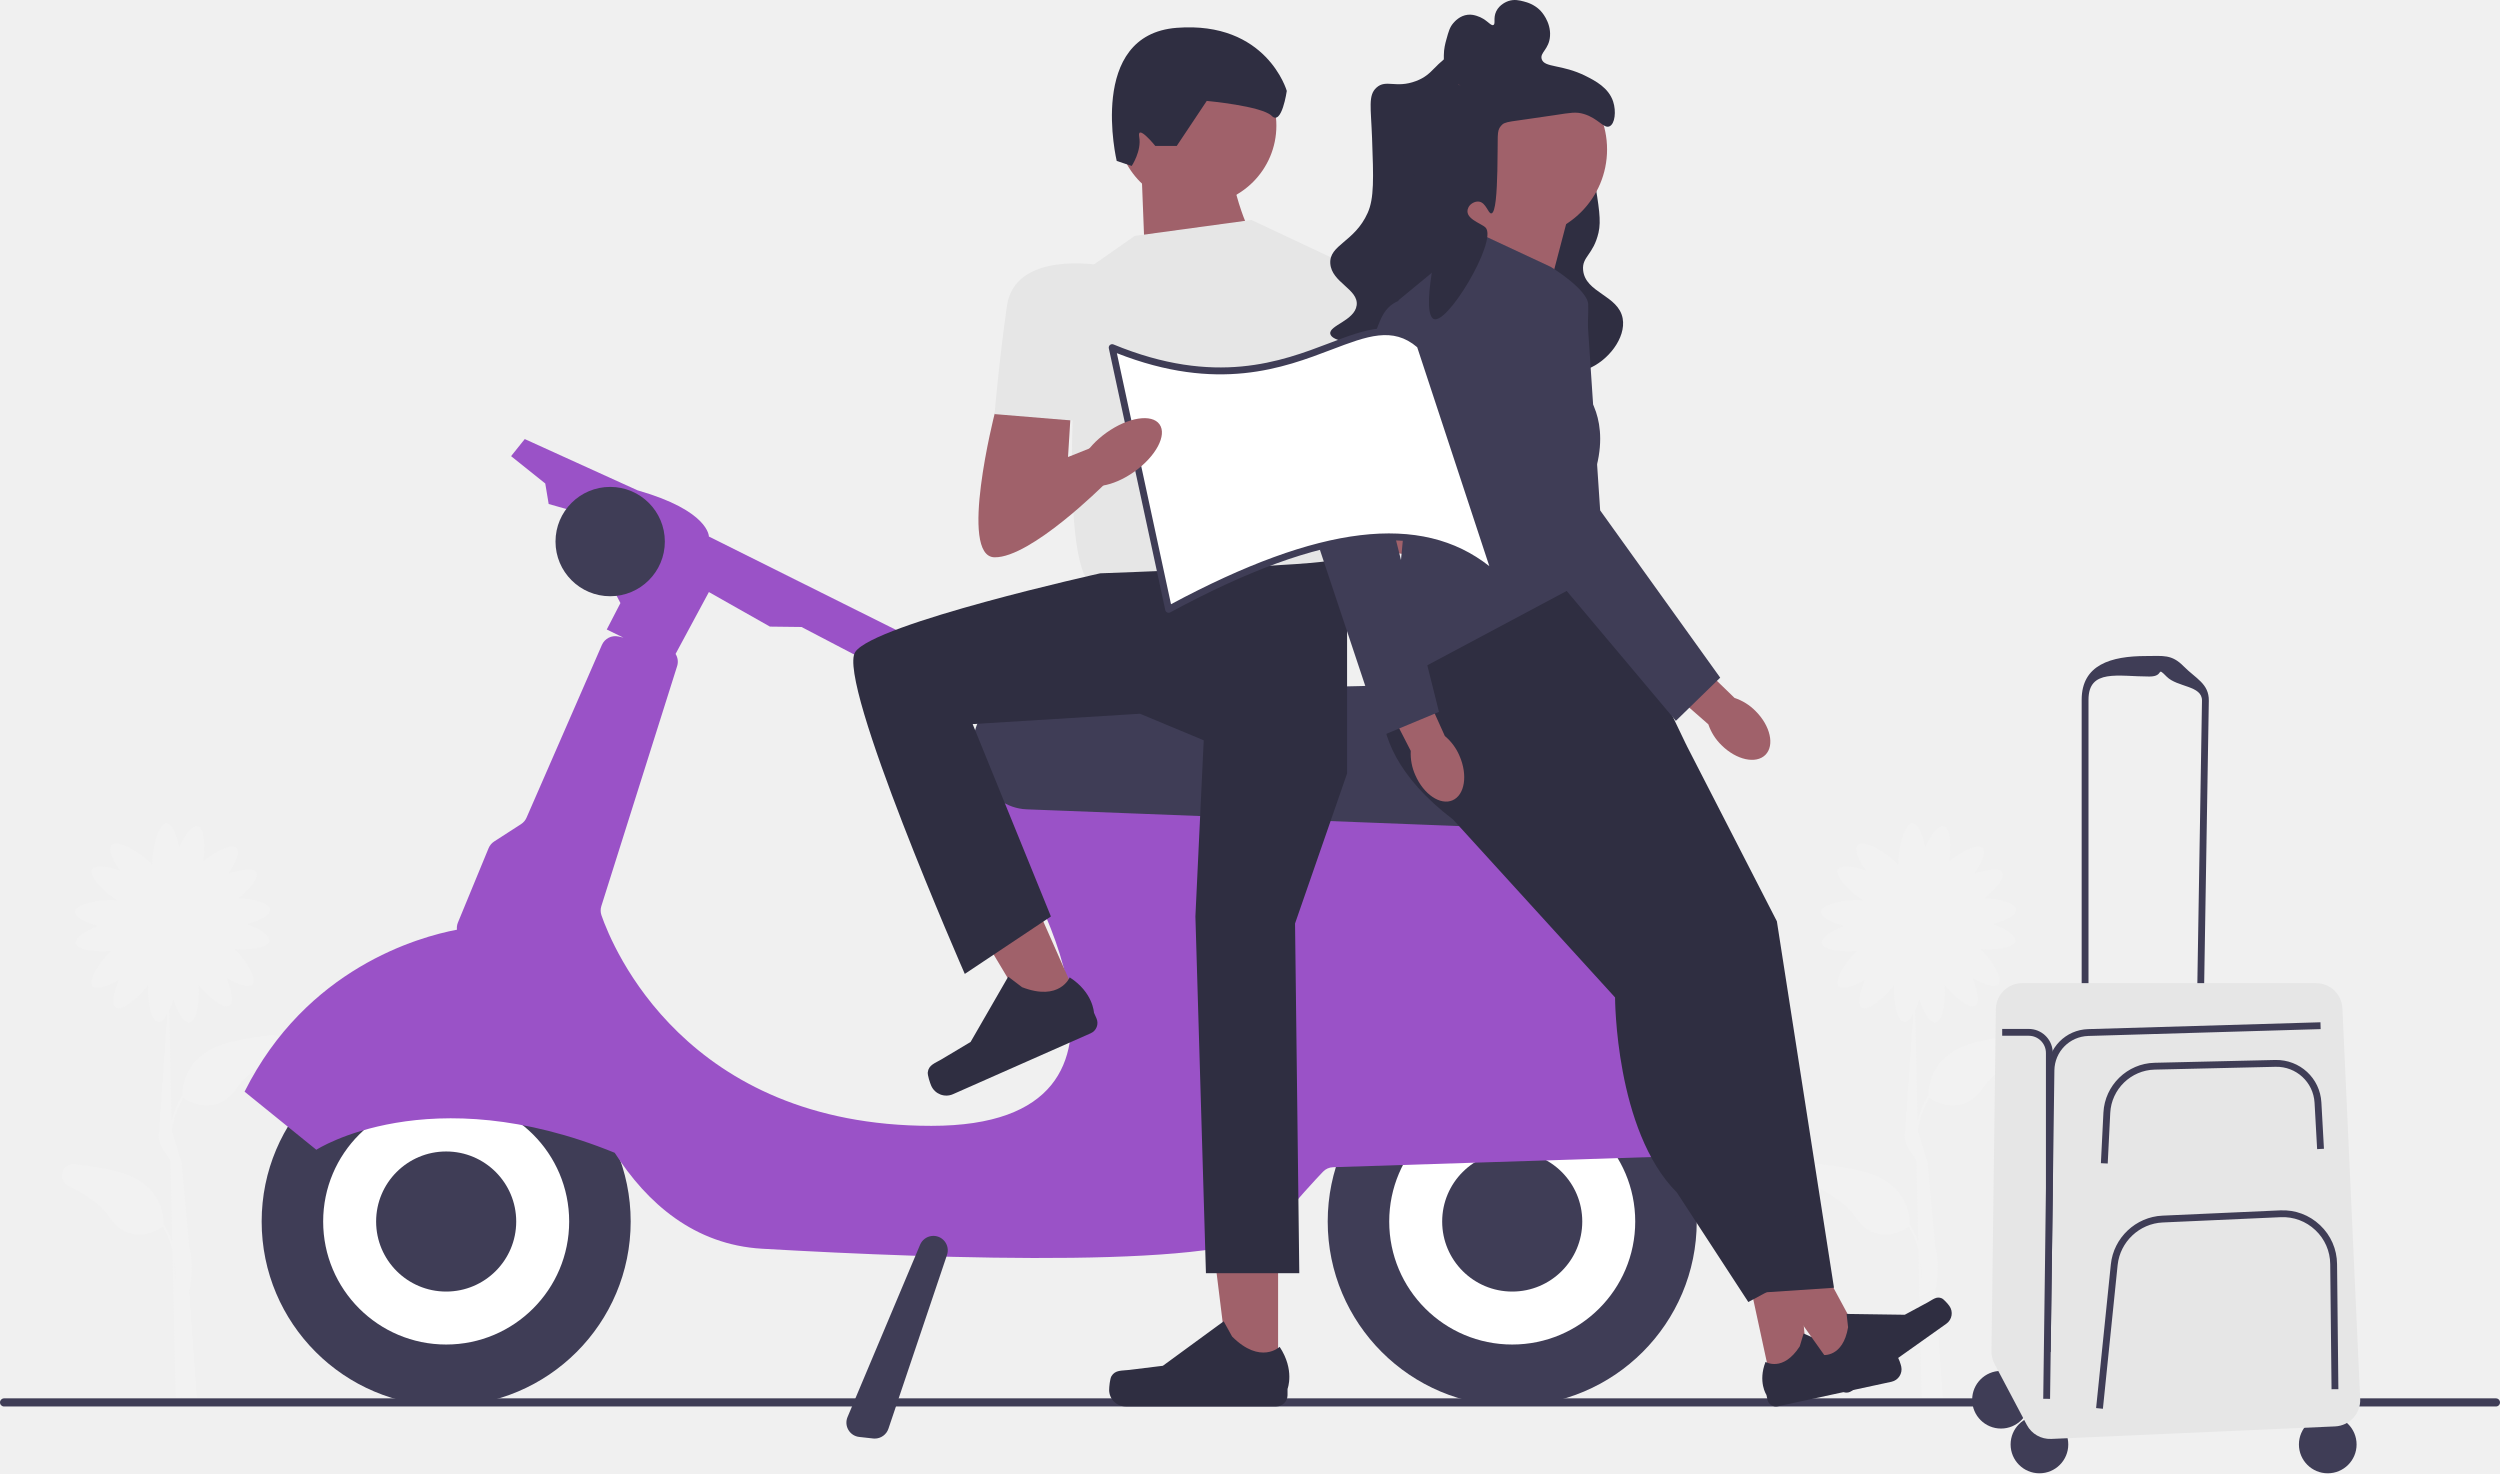
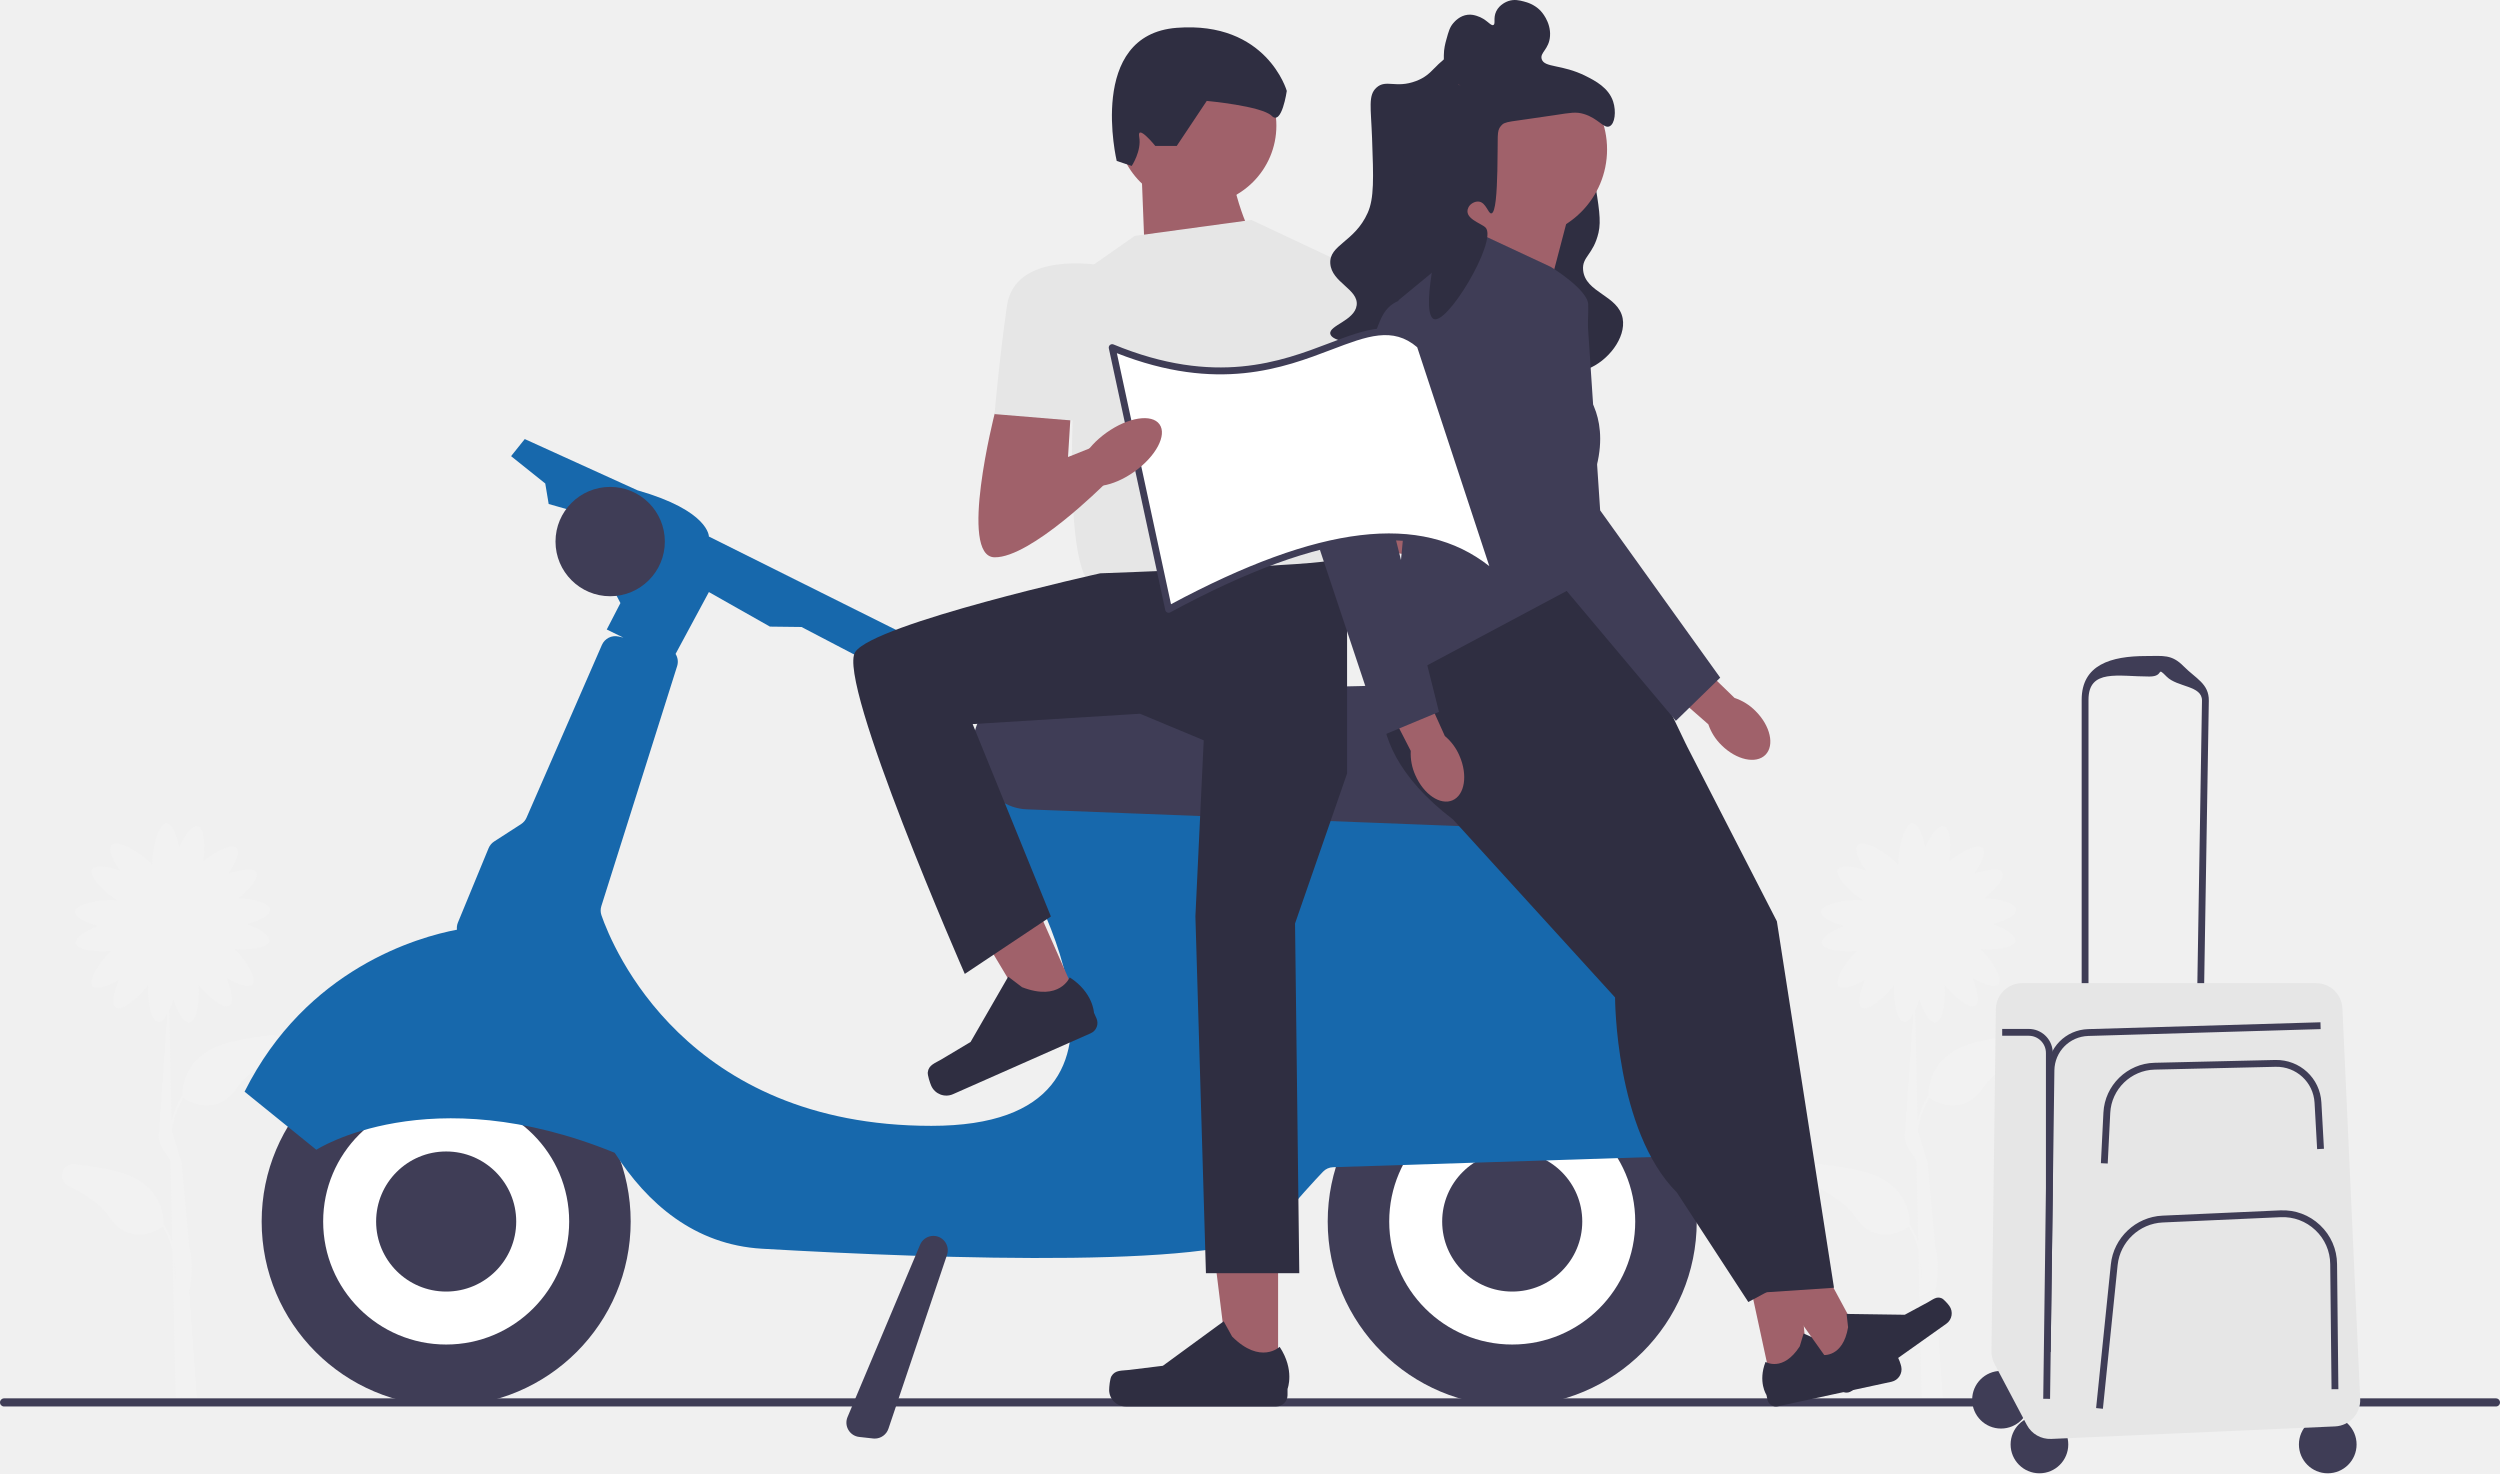
<svg xmlns="http://www.w3.org/2000/svg" width="731.67" height="431.187" viewBox="0 0 731.67 431.187">
  <path d="M79.481,302.946c-3.161,.34-6.609,.851-10.277,1.597-15.552,3.167-15.875,13.727-15.739,16.148l-.106-.066c-1.564,2.509-2.543,5.047-3.135,7.443l-.712-32.367c.461-.96,.88-2.049,1.229-3.165,1.164,3.585,3.073,6.972,4.718,6.747,2.139-.292,3.072-6.586,2.673-11.059,2.72,3.503,7.298,7.25,9.025,6.094,1.38-.923,.562-4.724-.945-8.179,3.139,1.891,6.616,3.134,7.695,1.933,1.472-1.639-2.056-7.231-5.309-10.352,4.355,.406,9.894-.288,10.257-2.27,.299-1.633-2.997-3.694-6.526-5.02,3.544-.934,6.858-2.563,6.748-4.173-.131-1.913-5.051-3.195-9.295-3.39,3.202-2.505,6.143-5.967,5.244-7.533-.827-1.44-4.674-.882-8.224,.386,2.101-3.003,3.578-6.387,2.453-7.546-1.401-1.443-6.374,1.047-9.767,3.8,.661-4.288,.327-9.701-1.597-10.19-1.609-.41-3.889,2.739-5.453,6.169-.691-3.599-2.09-7.016-3.704-7.016-2.3,0-4.164,6.934-4.164,11.451,0,.255,.007,.496,.018,.725-.231-.268-.495-.547-.797-.84-3.241-3.147-9.514-6.641-11.116-4.991-1.125,1.158,.352,4.542,2.453,7.546-3.55-1.268-7.397-1.826-8.224-.386-1.111,1.934,3.639,6.763,7.5,9.105-.232-.028-.476-.052-.735-.069-4.507-.308-11.552,1.08-11.708,3.375-.11,1.611,3.204,3.239,6.748,4.173-3.528,1.326-6.825,3.387-6.526,5.02,.363,1.982,5.902,2.676,10.257,2.27-3.253,3.122-6.781,8.713-5.309,10.352,1.079,1.201,4.556-.042,7.695-1.933-1.507,3.455-2.325,7.256-.945,8.179,1.824,1.22,6.825-3.026,9.463-6.679-.269,4.47,.801,10.61,2.923,10.852,.887,.101,1.828-.845,2.676-2.302l-2.404,34.79c-.562,4.052,3.032,6.695,3.353,8.364l.518,23.559c-.585-1.678-1.373-3.395-2.435-5.099l-.106,.066c.136-2.421-.187-12.982-15.739-16.148-3.668-.747-7.116-1.257-10.277-1.597-3.731-.401-5.187,4.706-1.816,6.356,4.881,2.389,9.473,5.399,11.867,8.964,6.119,9.114,14.574,3.845,15.776,3.027,1.343,2.235,2.223,4.487,2.779,6.629l.275,12.511c-.067,.296-.114,.462-.118,.474l.129,.038,.666,30.279,6.181-.05-2.211-30.949c.371-1.67,1.514-7.357,0-13.264l-2.211-24.317h0c-.005-.019,.125,.638,0,0l-2.884-9.555c.419-2.956,1.393-6.281,3.369-9.571,1.202,.818,9.657,6.086,15.776-3.027,2.393-3.565,6.985-6.575,11.867-8.964,3.371-1.65,1.915-6.757-1.816-6.356l0,0Zm-28.233,71.638l-.117-5.295c.235,2.002,.223,3.809,.117,5.295Z" fill="#f2f2f2" />
  <path d="M0,410.445c0,.66,.53,1.19,1.19,1.19H730.48c.66,0,1.19-.53,1.19-1.19,0-.66-.53-1.19-1.19-1.19H1.19c-.66,0-1.19,.53-1.19,1.19Z" fill="#3f3d56" />
  <g>
    <circle cx="442.579" cy="357.5" r="54" fill="#3f3d56" />
    <circle cx="442.579" cy="357.5" r="36" fill="#fff" />
    <circle cx="442.579" cy="357.5" r="20.5" fill="#3f3d56" />
    <circle cx="130.579" cy="357.5" r="54" fill="#3f3d56" />
    <circle cx="130.579" cy="357.5" r="36" fill="#fff" />
-     <path d="M516.451,331.818c-7.034-17.727-31.614-71.897-75.386-89.825-.337-.138-.691-.232-1.051-.284l-140.406-20.112c-2.314-.331-4.467,1.251-4.84,3.559l-2.462,15.198c-.169,1.044,.051,2.112,.624,3.001,7.131,11.063,52.829,86.145-20.351,86.145-72.03,0-93.349-52.374-96.55-61.615-.302-.873-.315-1.813-.036-2.694l22.184-70.251c.395-1.25,.176-2.529-.461-3.552l9.752-18.112,17.863,10.112,9.248,.112,31.571,16.5,6.429-10.5-65.111-32.476s.111-7.524-20.889-13.524l-33-15-4,5,10,8,1,6,7,2,14,27-4,7.736,4.855,2.367-1.395-.317c-2.008-.456-4.057,.579-4.88,2.466l-22.063,50.561c-.338,.774-.896,1.43-1.605,1.888l-7.859,5.071c-.734,.474-1.306,1.161-1.64,1.969l-8.976,21.773c-.28,.678-.36,1.39-.287,2.078-11.19,2.12-44.084,11.277-62.15,47.408l21,17s32.918-21.299,87.322,.881c9.456,14.718,23.251,26.933,43.168,28.084,52.511,3.035,139.511,6.035,149.511-5.965,7.321-8.785,12.414-14.27,14.617-16.578,.776-.813,1.836-1.284,2.96-1.32l122.449-3.911c2.973-.095,4.943-3.109,3.846-5.873Z" fill="#9a52c7" />
+     <path d="M516.451,331.818c-7.034-17.727-31.614-71.897-75.386-89.825-.337-.138-.691-.232-1.051-.284l-140.406-20.112c-2.314-.331-4.467,1.251-4.84,3.559l-2.462,15.198c-.169,1.044,.051,2.112,.624,3.001,7.131,11.063,52.829,86.145-20.351,86.145-72.03,0-93.349-52.374-96.55-61.615-.302-.873-.315-1.813-.036-2.694l22.184-70.251c.395-1.25,.176-2.529-.461-3.552l9.752-18.112,17.863,10.112,9.248,.112,31.571,16.5,6.429-10.5-65.111-32.476s.111-7.524-20.889-13.524l-33-15-4,5,10,8,1,6,7,2,14,27-4,7.736,4.855,2.367-1.395-.317c-2.008-.456-4.057,.579-4.88,2.466l-22.063,50.561c-.338,.774-.896,1.43-1.605,1.888l-7.859,5.071c-.734,.474-1.306,1.161-1.64,1.969l-8.976,21.773c-.28,.678-.36,1.39-.287,2.078-11.19,2.12-44.084,11.277-62.15,47.408l21,17s32.918-21.299,87.322,.881c9.456,14.718,23.251,26.933,43.168,28.084,52.511,3.035,139.511,6.035,149.511-5.965,7.321-8.785,12.414-14.27,14.617-16.578,.776-.813,1.836-1.284,2.96-1.32l122.449-3.911c2.973-.095,4.943-3.109,3.846-5.873Z" fill="#1768AC" />
    <circle cx="178.579" cy="158.5" r="16" fill="#3f3d56" />
    <path d="M434.813,242.054c-.189,0-.38-.004-.571-.011l-133.778-5.179c-5.92-.229-10.99-3.998-12.917-9.601l-1.831-5.329c-1.494-4.345-.845-8.999,1.781-12.769,2.626-3.77,6.766-5.993,11.358-6.099l138.217-3.177c4.28-.098,8.4,1.734,11.194,5.033,2.793,3.297,3.932,7.624,3.123,11.87l-2.606,13.684c-1.293,6.788-7.119,11.577-13.97,11.577Z" fill="#3f3d56" />
    <circle cx="130.579" cy="357.5" r="20.5" fill="#3f3d56" />
    <path d="M488.558,299.137c-3.202,0-6.251-1.715-7.876-4.655l-10.135-18.34c-1.605-2.905-1.514-6.319,.245-9.134,1.759-2.815,4.797-4.404,8.103-4.223l18.386,.942c3.424,.176,6.5,2.329,7.837,5.488l5.373,12.697c.982,2.325,.958,4.874-.068,7.18-1.027,2.305-2.907,4.027-5.293,4.851l-13.624,4.697c-.973,.336-1.967,.496-2.947,.496Z" fill="#3f3d56" />
    <path d="M256.009,421.026c-.152,0-.306-.009-.46-.025l-4.083-.454c-1.334-.148-2.488-.897-3.168-2.056-.68-1.157-.771-2.531-.25-3.769l21.237-50.438,.461,.194-.461-.194c.583-1.385,1.871-2.36,3.361-2.547,1.45-.185,2.864,.386,3.787,1.517,.923,1.13,1.195,2.63,.729,4.013l-17.154,50.893c-.578,1.718-2.216,2.867-4,2.867Z" fill="#3f3d56" />
  </g>
  <path d="M366.275,69.04s-7.77-15.539-6.216-29.524l-25.859,13.403,.996,25.445,31.078-9.323h0Z" fill="#a0616a" />
  <circle cx="350.228" cy="36.769" r="23.327" fill="#a0616a" />
  <g>
    <polygon points="374.056 403.086 359.822 403.084 353.05 348.18 374.059 348.182 374.056 403.086" fill="#a0616a" />
    <path d="M325.288,402.763h0c-.443,.746-.677,3.156-.677,4.024h0c0,2.668,2.163,4.831,4.831,4.831h44.082c1.82,0,3.296-1.476,3.296-3.296v-1.835s2.181-5.516-2.309-12.315c0,0-5.58,5.323-13.918-3.014l-2.459-4.454-17.798,13.017-9.865,1.214c-2.158,.266-4.072-.041-5.182,1.829h-0l0,0Z" fill="#2f2e41" />
  </g>
  <path d="M332.089,69.04l34.186-4.662,26.417,12.431,1.554,96.343s-64.983,7.77-75.224-2.331c-10.241-10.1-2.472-90.904-2.472-90.904l15.539-10.877h-0Z" fill="#e6e6e6" />
  <path d="M344.394,42.712h-6.271s-5.441-6.697-4.709-2.617c.732,4.081-2.196,8.473-2.196,8.473l-4.392-1.464s-8.784-36.934,17.568-38.963,32.208,18.467,32.208,18.467c0,0-1.464,10.248-4.392,7.32s-19.032-4.392-19.032-4.392l-8.784,13.176h0Z" fill="#2f2e41" />
  <g>
    <polygon points="316.263 294.382 303.244 300.138 274.843 252.666 294.056 244.169 316.263 294.382" fill="#a0616a" />
    <path d="M271.532,313.814h0c-.103,.862,.657,3.16,1.008,3.954h0c1.079,2.44,3.932,3.543,6.372,2.464l40.314-17.831c1.665-.736,2.417-2.683,1.681-4.347l-.742-1.678s-.237-5.927-7.093-10.328c0,0-2.95,7.126-13.948,2.873l-4.05-3.079-11.012,19.104-8.531,5.101c-1.866,1.116-3.741,1.609-4,3.769l-0,0-0-0Z" fill="#2f2e41" />
  </g>
  <path d="M389.584,163.829l4.662,14.095v48.453l-15.227,43.895,1.242,102.344h-27.322l-3.083-104.394,2.435-51.561-18.647-7.77-48.979,3.023,22.905,56.307-25.205,16.812s-37.698-85.912-32.057-94.235c5.641-8.323,71.682-23.006,71.682-23.006,0,0,67.596-2.41,67.596-3.964l0,0v-0Z" fill="#2f2e41" />
  <g>
    <path d="M403.569,107.888l7.513,12.304s10.62,41.743,0,41.913-32.063-21.273-32.063-21.273l2.796-11.189,7.77,3.108-1.554-24.863h15.539v0Z" fill="#a0616a" />
    <path d="M380.261,76.614s24.863-4.38,27.194,11.893,3.628,31.685,3.628,31.685l-26.937,2.232-3.885-45.81v0Z" fill="#e6e6e6" />
    <ellipse cx="374.229" cy="131.324" rx="7.015" ry="14.03" transform="translate(50.16248 359.9602) rotate(-54.54076)" fill="#a0616a" />
  </g>
  <path d="M590.481,302.946c-3.161,.34-6.609,.851-10.277,1.597-15.552,3.167-15.875,13.727-15.739,16.148l-.106-.066c-1.564,2.509-2.543,5.047-3.135,7.443l-.712-32.367c.461-.96,.88-2.049,1.229-3.165,1.164,3.585,3.073,6.972,4.718,6.747,2.139-.292,3.072-6.586,2.673-11.059,2.72,3.503,7.298,7.25,9.025,6.094,1.38-.923,.562-4.724-.945-8.179,3.139,1.891,6.616,3.134,7.695,1.933,1.472-1.639-2.056-7.231-5.309-10.352,4.355,.406,9.894-.288,10.257-2.27,.299-1.633-2.997-3.694-6.526-5.02,3.544-.934,6.858-2.563,6.748-4.173-.131-1.913-5.051-3.195-9.295-3.39,3.202-2.505,6.143-5.967,5.244-7.533-.827-1.44-4.674-.882-8.224,.386,2.101-3.003,3.578-6.387,2.453-7.546-1.401-1.443-6.374,1.047-9.767,3.8,.661-4.288,.327-9.701-1.597-10.19-1.609-.41-3.889,2.739-5.453,6.169-.691-3.599-2.09-7.016-3.704-7.016-2.3,0-4.164,6.934-4.164,11.451,0,.255,.007,.496,.018,.725-.231-.268-.495-.547-.797-.84-3.241-3.147-9.514-6.641-11.116-4.991-1.125,1.158,.352,4.542,2.453,7.546-3.55-1.268-7.397-1.826-8.224-.386-1.111,1.934,3.639,6.763,7.5,9.105-.232-.028-.476-.052-.735-.069-4.507-.308-11.552,1.08-11.708,3.375-.11,1.611,3.204,3.239,6.748,4.173-3.528,1.326-6.825,3.387-6.526,5.02,.363,1.982,5.902,2.676,10.257,2.27-3.253,3.122-6.781,8.713-5.309,10.352,1.079,1.201,4.556-.042,7.695-1.933-1.507,3.455-2.325,7.256-.945,8.179,1.824,1.22,6.825-3.026,9.463-6.679-.269,4.47,.801,10.61,2.923,10.852,.887,.101,1.828-.845,2.676-2.302l-2.404,34.79c-.562,4.052,3.032,6.695,3.353,8.364l.518,23.559c-.585-1.678-1.373-3.395-2.435-5.099l-.106,.066c.136-2.421-.187-12.982-15.739-16.148-3.668-.747-7.116-1.257-10.277-1.597-3.731-.401-5.187,4.706-1.816,6.356,4.881,2.389,9.473,5.399,11.867,8.964,6.119,9.114,14.574,3.845,15.776,3.027,1.343,2.235,2.223,4.487,2.779,6.629l.275,12.511c-.067,.296-.114,.462-.118,.474l.129,.038,.666,30.279,6.181-.05-2.211-30.949c.371-1.67,1.514-7.357,0-13.264l-2.211-24.317h0c-.005-.019,.125,.638,0,0l-2.884-9.555c.419-2.956,1.393-6.281,3.369-9.571,1.202,.818,9.657,6.086,15.776-3.027,2.393-3.565,6.985-6.575,11.867-8.964,3.371-1.65,1.915-6.757-1.816-6.356l0,0Zm-28.233,71.638l-.117-5.295c.235,2.002,.223,3.809,.117,5.295Z" fill="#f2f2f2" />
  <g>
    <path d="M414.426,23.716c5.339-2.019,5.019-5.078,12.225-9.008,3.09-1.685,5.556-3.03,9.008-3.217,6.089-.329,10.73,3.192,14.155,5.791,4.986,3.783,7.627,8.028,9.008,10.294,2.316,3.802,3.385,6.974,4.504,10.294,1.646,4.885,2.276,8.542,3.217,14.155,1.405,8.378,2.107,12.567,1.287,16.085-1.521,6.524-4.867,6.977-4.504,10.938,.613,6.691,10.337,7.313,11.581,14.155,1.032,5.675-4.337,12.507-10.294,14.798-3.616,1.391-6.945,.916-16.085-1.93-24.247-7.55-28.137-12.716-36.031-10.294-4.489,1.378-6.944,4.188-13.512,4.504-4.199,.202-9.267-.655-9.651-2.574-.489-2.44,7.145-3.871,7.721-8.364,.605-4.715-7.354-6.625-7.721-12.225-.359-5.486,7.109-6.245,10.938-14.798,1.926-4.302,1.713-10.16,1.287-21.876-.329-9.041-1.205-12.539,1.287-14.798,2.804-2.542,5.644,.316,11.581-1.93v0Z" fill="#2f2e41" />
    <g>
      <polygon points="518.513 405.231 529.256 402.909 525.413 360.364 509.557 363.791 518.513 405.231" fill="#a0616a" />
      <path d="M555.27,397.035h0c.456,.491,1.026,2.271,1.167,2.927h0c.435,2.014-.845,3.999-2.859,4.434l-33.272,7.189c-1.374,.297-2.728-.576-3.025-1.95l-.299-1.385s-2.545-3.808-.266-9.671c0,0,5.08,3.108,10.013-4.545l1.129-3.763,15.557,6.922,7.644-.692c1.672-.151,3.067-.695,4.21,.535l0-0h0Z" fill="#2f2e41" />
    </g>
    <g>
      <polygon points="537.73 401.977 546.693 395.614 526.419 358.013 513.19 367.403 537.73 401.977" fill="#a0616a" />
      <path d="M568.296,379.978h0c.613,.272,1.837,1.685,2.225,2.231h0c1.192,1.68,.797,4.009-.883,5.201l-27.76,19.701c-1.146,.813-2.735,.544-3.548-.603l-.82-1.156s-3.838-2.499-4.05-8.787c0,0,5.893,.859,7.417-8.118l-.442-3.904,17.026,.243,6.755-3.644c1.478-.797,2.546-1.846,4.081-1.164l0-0v0Z" fill="#2f2e41" />
    </g>
    <path d="M408.605,191.632s-16.714,22.725,16.714,48.273l68.251-21.809-24.375-50.84-21.589-11.839-39,36.215h-0Z" fill="#2f2e41" />
    <polyline points="493.57 218.096 520.035 269.632 536.749 376.883 515.856 378.276 494.963 276.597 458.052 221.578 483.82 209.739" fill="#2f2e41" />
    <path d="M425.319,223.717v16.188l47.358,52.013s0,39,18.107,57.108l20.893,32.036,18.107-9.75-26.465-93.322-47.358-61.286-30.643,7.014h0Z" fill="#2f2e41" />
    <path d="M458.972,63.229l-8.921,34.012-34.012-6.691s13.382-24.534,10.036-35.685l32.897,8.364h-0Z" fill="#a0616a" />
    <circle cx="444.42" cy="43.735" r="25.917" fill="#a0616a" />
    <path d="M432.98,68.363l20.893,9.75s10.748,6.57,10.946,10.946-1.195,25.269-1.195,25.269c0,0,8.357,8.357,2.786,25.072l2.786,27.857-62.679,33.429,5.571-58.501-2.786-54.322,23.679-19.5h0Z" fill="#3f3d56" />
    <g>
      <path id="uuid-2e67702c-9ff3-42bc-acdc-16324abb364f-91" d="M414.226,226.874c2.446,5.613,7.325,8.9,10.897,7.343,3.572-1.557,4.483-7.369,2.035-12.983-.947-2.256-2.421-4.253-4.297-5.822l-10.665-23.65-10.992,5.241,11.681,22.758c-.127,2.444,.332,4.884,1.341,7.114v-0Z" fill="#a0616a" />
      <path d="M425.319,91.345s-15.322-9.75-20.893,1.393-18.107,68.251-18.107,68.251l18.107,54.322,16.714-6.964-14.625-58.462,18.804-58.539h-0Z" fill="#3f3d56" />
    </g>
    <g>
      <path id="uuid-4e32fab9-a9b9-4d14-8773-b3028af18b94-92" d="M503.846,218.105c4.342,4.317,10.089,5.575,12.835,2.812s1.453-8.502-2.891-12.82c-1.712-1.749-3.817-3.062-6.14-3.83l-18.628-18.058-8.288,8.922,19.244,16.854c.782,2.319,2.108,4.418,3.868,6.119l0,0Z" fill="#a0616a" />
      <path d="M464.23,88.022s-26.712-1.092-27.786,11.319c-1.074,12.412,17.186,67.794,17.186,67.794l36.846,43.83,12.973-12.632-35.134-48.962-4.085-61.349Z" fill="#3f3d56" />
    </g>
    <path d="M434.772,66.6c-1.252-1.294-6.62-2.685-4.99-5.939,.535-1.068,1.917-1.798,3.043-1.657,2.134,.267,2.703,3.581,3.649,3.455,1.249-.166,1.604-6.121,1.755-12.518,.247-10.397-.29-11.486,1.041-13.082,1.225-1.469,2.115-1.068,15.822-3.172,4.628-.71,6.136-1.003,8.382-.346,4.271,1.25,5.874,4.372,7.559,3.639,1.623-.705,2.012-4.416,1.084-7.255-1.326-4.056-5.264-6.097-8.013-7.473-7.018-3.514-12.104-2.371-12.897-4.95-.594-1.932,2.178-2.845,2.437-6.768,.278-4.207-2.64-7.252-2.826-7.44-1.833-1.856-3.936-2.428-4.851-2.664-1.281-.331-2.783-.719-4.548-.109-.353,.122-2.53,.912-3.531,3.01-.955,2.003-.096,3.642-.823,3.985-.825,.39-1.88-1.746-4.851-2.664-.627-.194-1.507-.456-2.631-.336-2.359,.252-3.845,1.982-4.245,2.447-1.038,1.207-1.367,2.397-2.025,4.776-.339,1.224-.73,2.673-.748,4.624-.012,1.31-.023,2.501,.455,3.834,0,0,.777,2.167,5.23,5.859h0c-0-0-1.865-1.85-2.783-1.614-1.571,.404-7.671,2.463-10.668,8.392-1.355,2.681-2.237,2.267-3.303,4.927-.251,.626-2.089,5.415-.066,10.374,1.547,3.793,3.585,3.354,4.743,7.213,.553,1.844,.082,1.928,.833,7.028,.432,2.932,4.241,.599,4.901,1.85,.446,.846-6.256,25.688-2.616,29.128,3.567,3.371,19.182-22.731,15.484-26.555v0Z" fill="#2f2e41" />
  </g>
  <g>
    <path d="M437.943,168.777l-22.313-67.728c-18.038-15.895-37.606,22.375-90.136,.682l16.522,76.611c39.717-21.47,73.903-29.879,95.927-9.564Z" fill="#fff" />
    <path d="M342.017,179.341c-.143,0-.285-.03-.418-.092-.286-.131-.493-.39-.56-.697l-16.522-76.611c-.078-.363,.051-.74,.337-.979,.285-.238,.679-.298,1.022-.157,29.842,12.324,49.104,4.987,63.165-.371,10.691-4.074,19.134-7.288,27.251-.137,.134,.118,.233,.269,.289,.438l22.312,67.729c.143,.433-.025,.907-.409,1.154-.383,.246-.886,.203-1.219-.106-19.363-17.861-49.479-14.777-94.773,9.709-.148,.08-.312,.12-.476,.12Zm-15.147-75.979l15.845,73.468c43.461-23.275,73.228-26.862,93.162-11.134l-21.108-64.074c-7.151-6.124-14.658-3.264-25.014,.681-14.101,5.372-33.308,12.69-62.885,1.059v0Z" fill="#3f3d56" />
  </g>
  <g>
    <path d="M298.589,108.888l-7.513,12.304s-10.62,41.743,0,41.913,32.063-21.273,32.063-21.273l-2.796-11.189-7.77,3.108,1.554-24.863h-15.539l0,0Z" fill="#a0616a" />
    <path d="M321.898,77.614s-24.863-4.38-27.194,11.893c-2.331,16.273-3.628,31.685-3.628,31.685l26.937,2.232,3.885-45.81v0Z" fill="#e6e6e6" />
    <ellipse cx="327.929" cy="132.324" rx="14.03" ry="7.015" transform="translate(-15.94296 214.7819) rotate(-35.45924)" fill="#a0616a" />
  </g>
  <circle cx="585.627" cy="409.654" r="8.438" fill="#3f3d56" />
  <circle cx="596.878" cy="422.749" r="8.438" fill="#3f3d56" />
  <circle cx="681.259" cy="422.749" r="8.438" fill="#3f3d56" />
  <path d="M609.238,296.443v-91.648c0-10.26,8.581-12.795,18.841-12.795,5.028,0,7.474-.584,11,3,3.526,3.584,7.455,5.073,7.372,10.101l-1.477,89.93-35.737,1.412Zm19.841-98.443c-9.158,0-17.841-2.362-17.841,6.795v89.568l31.768-1.256,1.445-88.04c.074-4.487-7.225-3.869-10.372-7.068-3.147-3.199-.512,0-5,0v-0Z" fill="#3f3d56" />
  <path d="M584.124,295.34l-1.284,100.13c-.017,1.289,.291,2.561,.894,3.701l9.46,17.868c1.391,2.628,4.172,4.22,7.143,4.089l83.065-3.665c4.252-.188,7.545-3.79,7.351-8.041l-5.206-114.334c-.187-4.111-3.575-7.348-7.69-7.348h-86.035c-4.213,0-7.644,3.387-7.698,7.6h0Z" fill="#e6e6e6" />
  <path d="M616.862,340.528l-1.997-.1,.741-14.82c.399-7.982,6.97-14.38,14.96-14.566l35.374-.822c7.145-.125,13.058,5.295,13.454,12.434l.752,13.551-1.997,.111-.752-13.551c-.336-6.055-5.386-10.691-11.41-10.545l-35.374,.822c-6.948,.161-12.663,5.726-13.01,12.666l-.741,14.82Z" fill="#3f3d56" />
  <path d="M615.452,412.304l-1.989-.203,4.314-42.063c.798-7.778,7.289-13.907,15.099-14.257l34.501-1.547c4.346-.196,8.477,1.343,11.635,4.332,3.159,2.989,4.924,7.029,4.97,11.378l.386,36.622-2,.021-.386-36.622c-.04-3.802-1.583-7.334-4.345-9.946s-6.386-3.96-10.171-3.787l-34.501,1.547c-6.828,.306-12.502,5.663-13.2,12.462l-4.314,42.063Z" fill="#3f3d56" />
  <path d="M599.988,409.402l-2-.025,1.265-96.12c.086-6.573,5.301-11.873,11.871-12.066l67.996-2.003,.059,2-67.996,2.003c-5.496,.161-9.857,4.595-9.93,10.092l-1.265,96.12Z" fill="#3f3d56" />
  <path d="M600.167,395.705h-1.39v-87.54c0-2.77-2.25-5.03-5.03-5.03h-7.77v-2h7.77c3.67,0,6.69,2.83,7,6.41,.02,.2,.03,.41,.03,.62v41.45l-.61,46.09Z" fill="#3f3d56" />
</svg>
